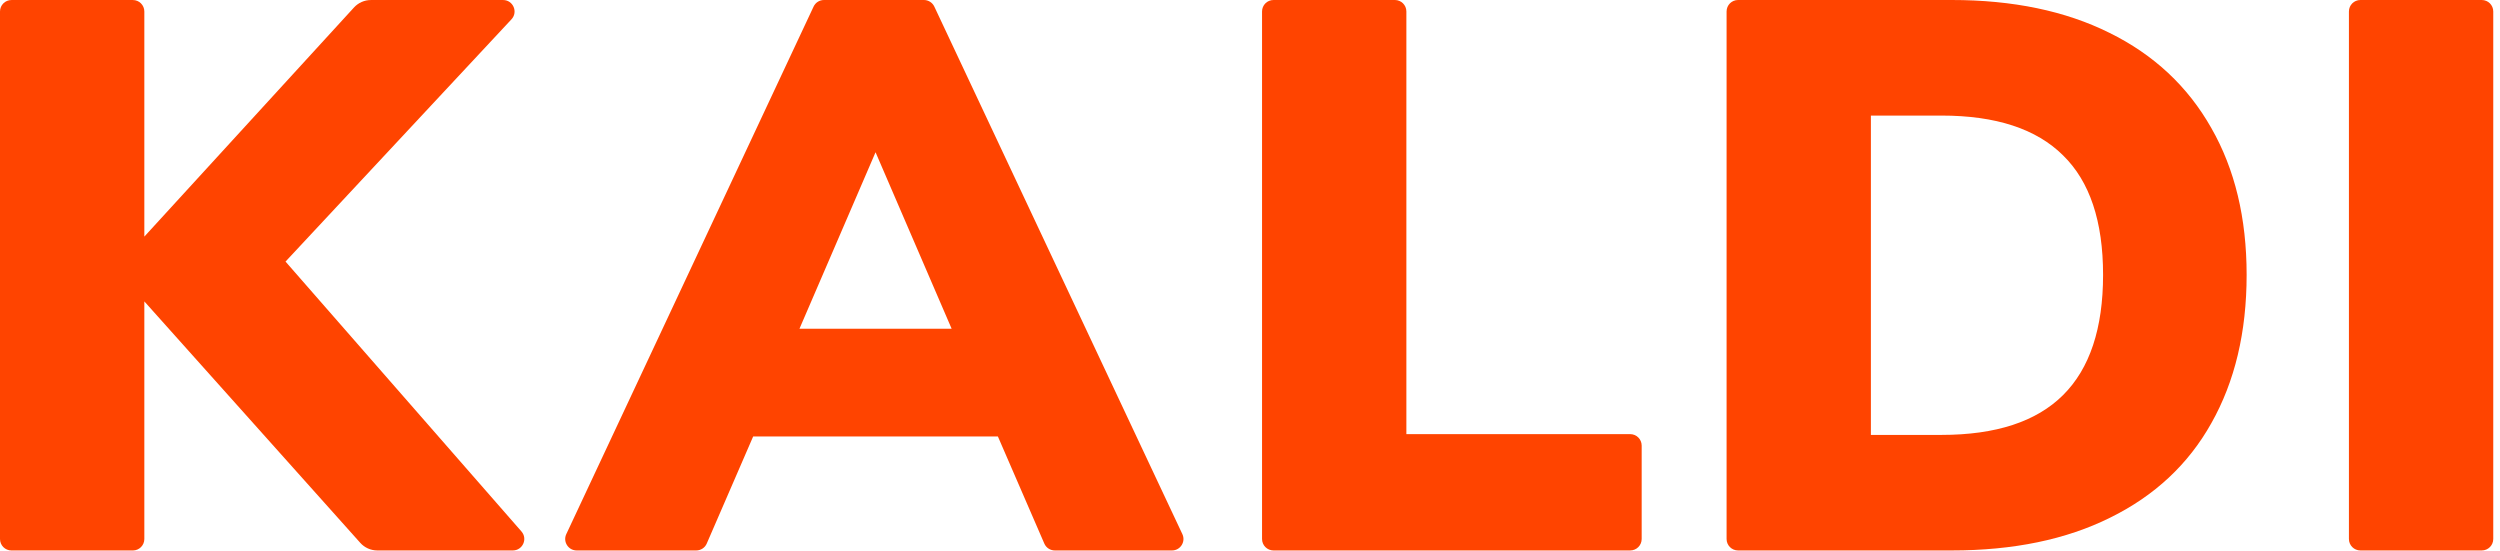
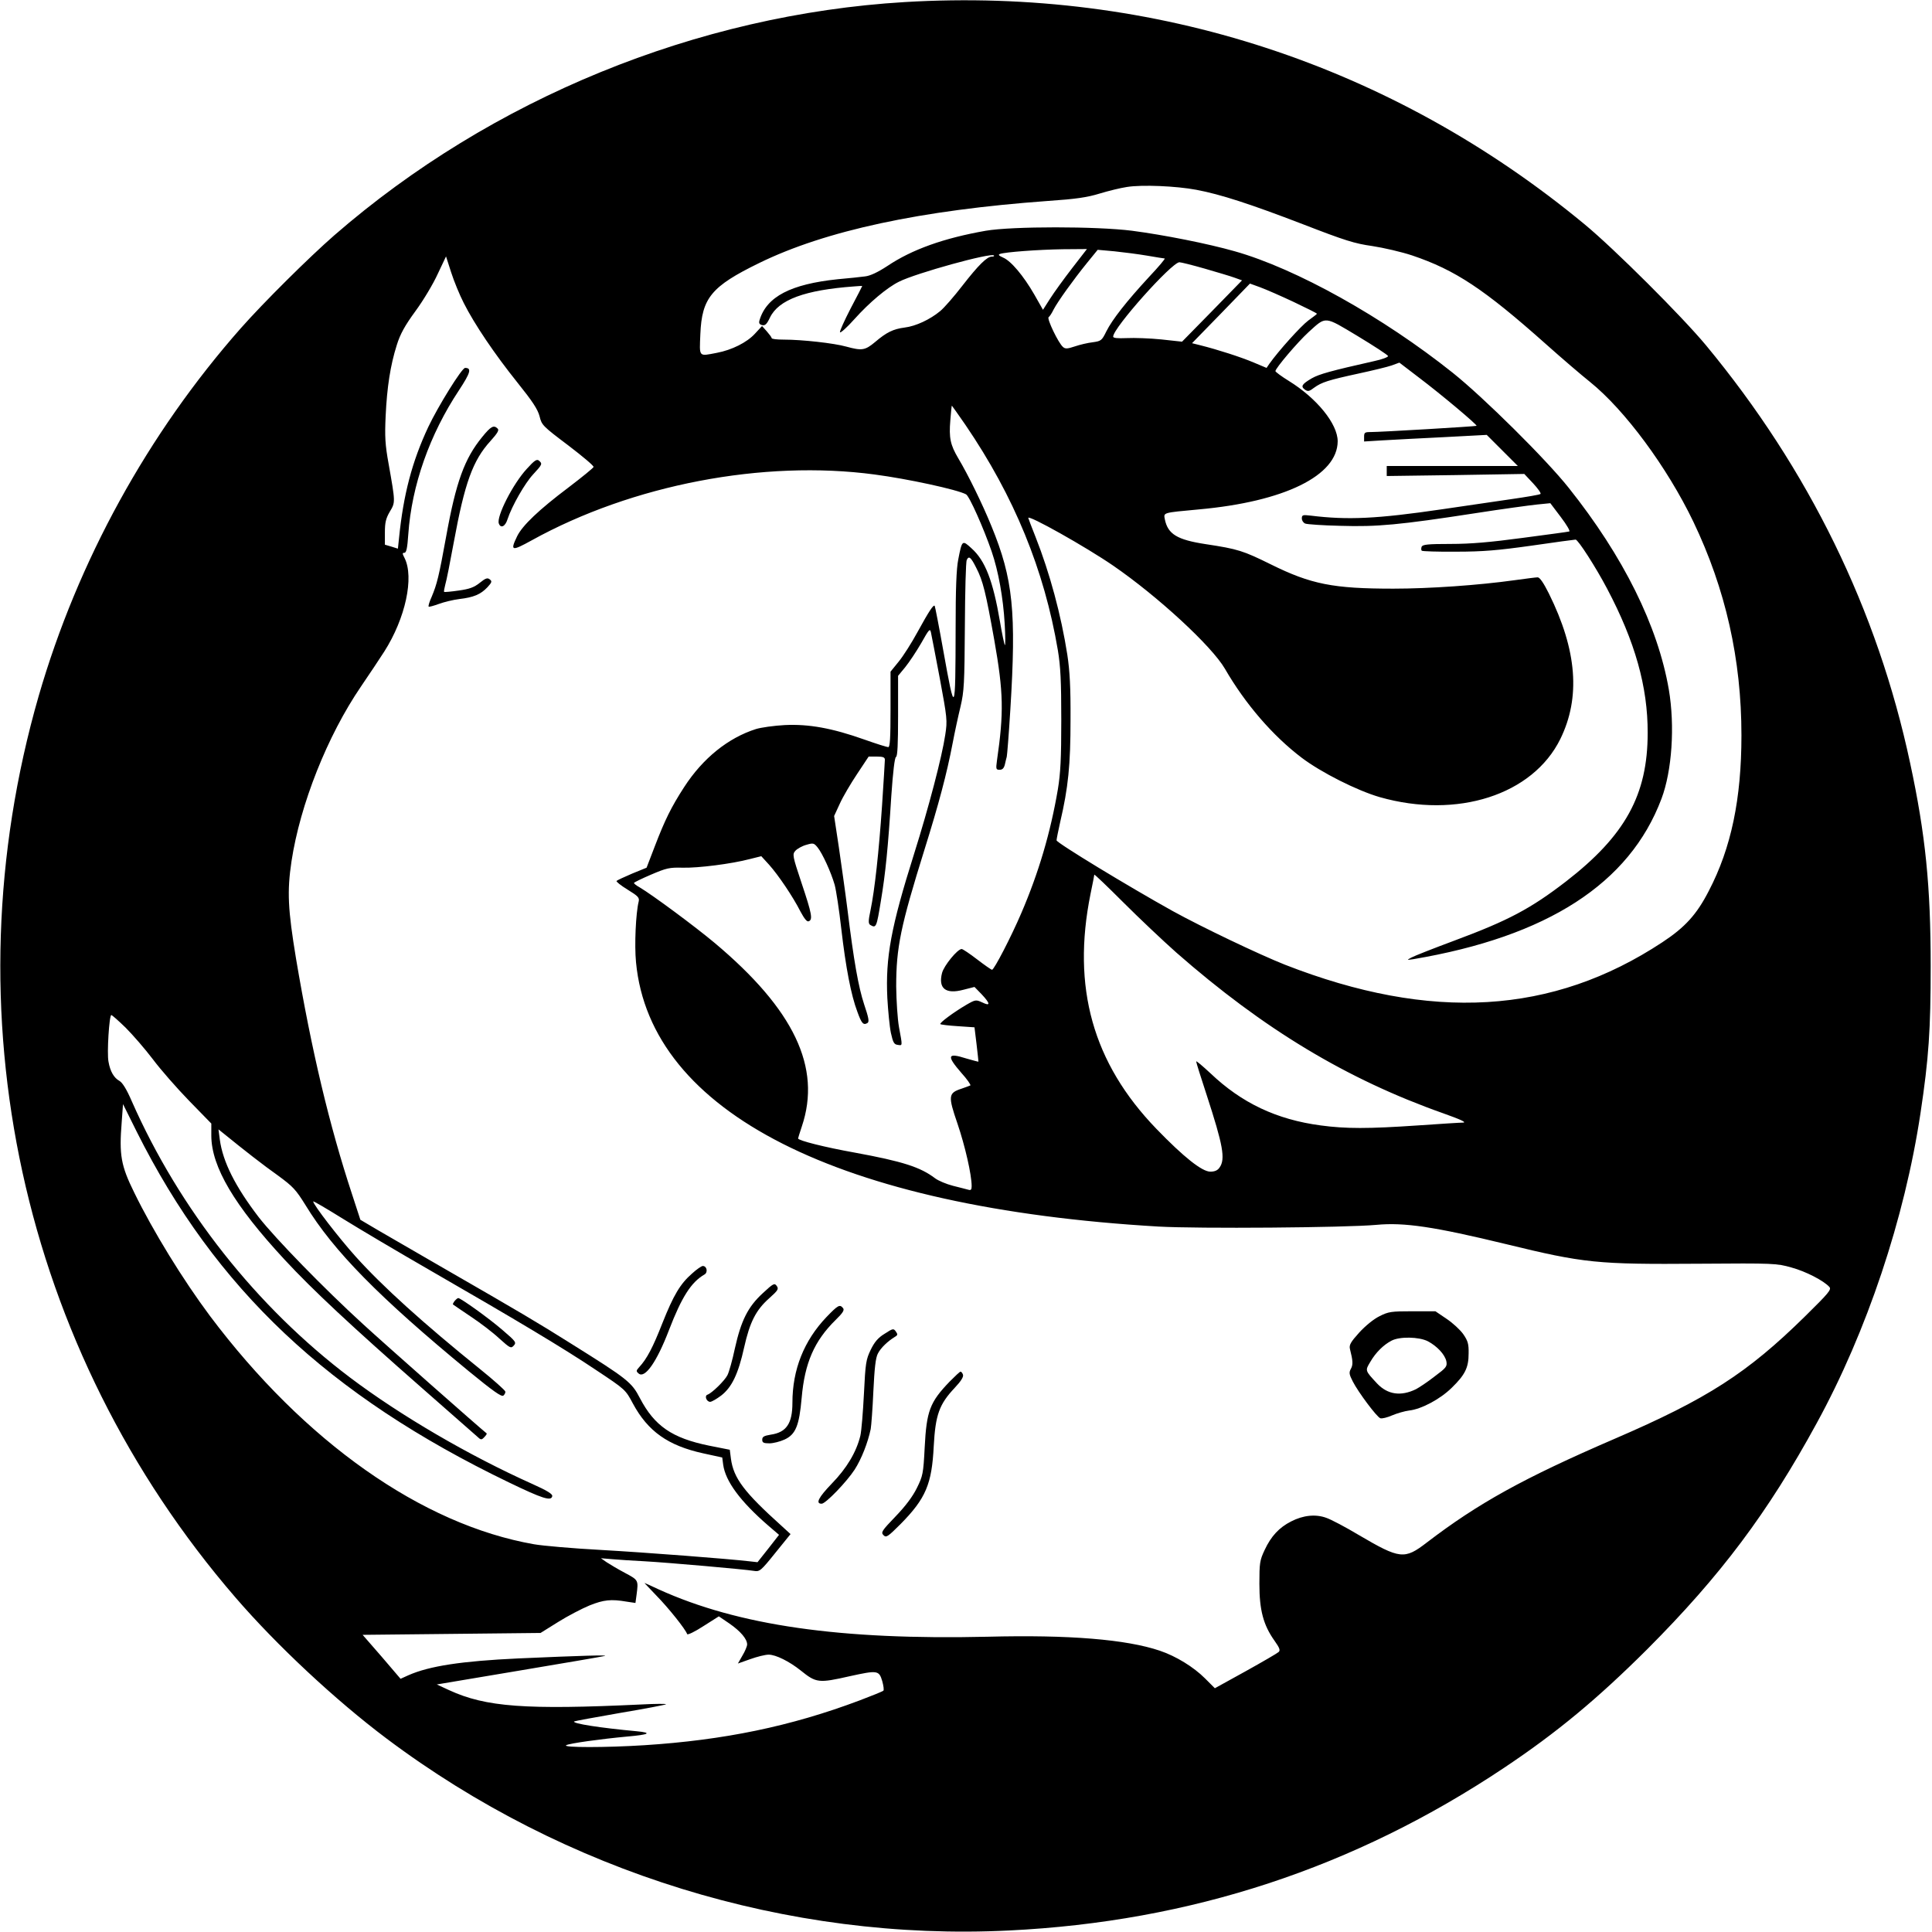
- <svg xmlns="http://www.w3.org/2000/svg" xmlns:xlink="http://www.w3.org/1999/xlink" viewBox="0 0 109 24">
-   <g transform="translate(-1470)">
-     <g style="mix-blend-mode:normal" transform="translate(1470)" fill="#f40">
-       <use xlink:href="#b" style="mix-blend-mode:normal" />
-       <use xlink:href="#c" style="mix-blend-mode:normal" />
-       <use xlink:href="#d" style="mix-blend-mode:normal" />
-       <use xlink:href="#e" style="mix-blend-mode:normal" />
-       <use xlink:href="#f" style="mix-blend-mode:normal" />
-     </g>
+ <svg xmlns="http://www.w3.org/2000/svg" version="1.0" width="1024pt" height="1024pt" viewBox="0 0 1024 1024" preserveAspectRatio="xMidYMid meet">
+   <g transform="translate(0,1024) scale(0.1,-0.1)" fill="#000000" stroke="none">
+     <path d="M4795 10229 c-1100 -66 -2190 -512 -3023 -1236 -134 -117 -374 -355 -496 -493 -493 -559 -864 -1234 -1071 -1949 -483 -1676 -94 -3461 1043 -4778 219 -254 530 -544 800 -747 945 -710 2129 -1076 3300 -1018 964 47 1830 332 2625 863 280 187 494 365 758 628 388 389 639 723 898 1198 266 486 466 1085 550 1643 44 292 54 443 54 780 0 422 -27 695 -109 1076 -173 811 -537 1556 -1082 2214 -127 153 -486 511 -642 640 -1022 846 -2282 1258 -3605 1179z m1546 -995 c128 -24 285 -75 566 -183 222 -86 273 -102 366 -115 59 -9 155 -31 212 -50 228 -77 380 -177 710 -471 83 -74 188 -164 232 -199 185 -149 409 -452 548 -741 171 -357 255 -730 255 -1132 0 -337 -54 -597 -173 -825 -64 -125 -126 -193 -246 -272 -582 -384 -1226 -422 -2001 -119 -136 54 -438 198 -594 284 -234 130 -616 362 -616 375 0 7 9 51 19 96 43 183 55 304 55 543 1 171 -4 259 -17 345 -33 211 -93 433 -168 623 -21 53 -39 100 -39 102 0 18 306 -154 450 -253 237 -163 522 -426 592 -546 108 -187 254 -356 407 -472 103 -78 293 -174 414 -209 411 -117 811 12 957 308 108 220 89 470 -61 772 -28 56 -48 85 -59 85 -9 0 -63 -7 -121 -15 -193 -27 -453 -45 -644 -45 -319 0 -436 23 -650 129 -146 72 -173 81 -345 107 -151 23 -200 53 -216 131 -7 37 -14 35 180 53 454 41 735 179 736 361 0 92 -110 228 -259 320 -39 24 -71 48 -71 52 0 15 117 153 176 207 94 85 81 86 261 -22 86 -52 158 -99 160 -105 2 -5 -31 -18 -74 -27 -231 -52 -291 -69 -330 -91 -53 -31 -60 -43 -37 -60 16 -11 23 -10 49 10 40 29 74 40 235 75 74 16 153 35 176 43 l41 15 102 -78 c118 -89 312 -252 307 -257 -3 -3 -506 -33 -563 -33 -29 0 -33 -3 -33 -25 l0 -25 98 6 c53 3 199 11 325 17 l227 12 82 -82 83 -83 -348 0 -347 0 0 -26 0 -27 365 5 364 6 47 -50 c25 -27 43 -52 39 -56 -3 -4 -75 -16 -158 -28 -84 -12 -246 -36 -362 -53 -347 -51 -502 -58 -697 -34 -43 5 -48 4 -48 -15 0 -11 8 -23 18 -27 9 -4 94 -10 187 -12 194 -6 313 5 715 67 141 22 288 42 327 46 l70 7 56 -74 c31 -41 51 -75 44 -76 -7 -2 -118 -17 -247 -34 -172 -23 -274 -32 -382 -32 -120 0 -148 -3 -153 -15 -3 -8 -3 -18 1 -21 3 -3 85 -6 182 -5 142 0 222 7 400 32 123 18 228 32 233 32 13 0 107 -146 167 -260 148 -280 216 -521 215 -765 0 -328 -119 -544 -433 -787 -187 -144 -305 -207 -593 -314 -110 -41 -212 -81 -226 -89 -26 -14 -26 -14 9 -9 711 120 1147 401 1316 850 56 148 72 386 39 580 -58 336 -240 704 -531 1069 -120 151 -450 478 -614 609 -371 296 -830 552 -1155 644 -144 41 -377 87 -545 109 -190 24 -634 24 -775 0 -222 -39 -391 -99 -522 -187 -52 -34 -91 -52 -118 -55 -22 -3 -87 -10 -145 -15 -249 -26 -376 -92 -414 -216 -5 -16 -2 -23 13 -27 16 -4 25 4 42 40 46 95 186 146 447 165 23 2 42 3 42 2 0 -1 -27 -54 -61 -118 -33 -64 -59 -121 -57 -127 2 -6 37 25 77 70 79 88 173 167 236 198 89 45 487 155 503 139 3 -4 -2 -6 -11 -6 -26 0 -72 -46 -156 -154 -44 -57 -97 -118 -118 -135 -53 -44 -129 -80 -188 -87 -61 -8 -96 -25 -157 -77 -53 -44 -69 -47 -153 -24 -64 18 -233 37 -332 37 -35 0 -63 3 -63 8 0 4 -12 20 -26 36 l-25 28 -38 -41 c-42 -46 -122 -86 -201 -101 -99 -19 -93 -25 -88 99 8 192 58 253 312 377 352 172 856 280 1531 329 148 10 208 19 273 39 46 14 111 30 145 35 80 13 262 5 368 -15z m-659 -416 c-44 -57 -96 -129 -117 -162 l-37 -58 -46 81 c-57 99 -124 179 -166 196 -22 10 -27 15 -16 19 27 10 203 23 333 25 l128 1 -79 -102z m398 67 c47 -8 89 -15 93 -15 5 0 -32 -44 -82 -97 -121 -131 -196 -227 -227 -289 -24 -49 -28 -52 -72 -58 -26 -3 -69 -13 -95 -22 -39 -13 -51 -14 -63 -3 -24 20 -87 151 -76 158 5 3 17 21 26 40 23 44 105 158 177 247 l57 70 89 -8 c48 -5 126 -15 173 -23z m-3622 -251 c57 -113 163 -270 284 -421 81 -101 108 -142 118 -180 11 -46 17 -52 151 -153 76 -58 137 -109 135 -115 -1 -5 -61 -54 -132 -108 -158 -119 -245 -202 -273 -259 -38 -79 -30 -81 77 -22 533 295 1228 428 1818 349 175 -23 438 -80 484 -105 18 -9 94 -181 136 -303 36 -105 61 -246 69 -382 4 -66 4 -117 1 -114 -3 3 -15 59 -26 125 -37 216 -78 323 -151 388 -49 45 -50 44 -70 -59 -10 -49 -14 -157 -14 -365 -1 -462 -3 -466 -65 -120 -23 129 -44 237 -46 239 -7 7 -30 -28 -91 -139 -31 -57 -76 -128 -100 -157 l-43 -53 0 -200 c0 -153 -3 -200 -12 -200 -7 0 -64 18 -126 40 -172 61 -295 83 -422 77 -58 -3 -127 -13 -153 -21 -148 -47 -282 -155 -381 -308 -68 -105 -102 -174 -156 -315 l-43 -112 -76 -31 c-42 -18 -79 -35 -83 -39 -4 -3 22 -24 58 -46 57 -35 64 -43 59 -64 -15 -60 -23 -230 -14 -321 75 -796 1074 -1302 2769 -1401 210 -12 991 -6 1155 9 148 14 307 -10 687 -102 414 -101 482 -108 1023 -104 399 3 412 2 490 -20 77 -21 171 -70 201 -103 12 -14 -2 -31 -129 -156 -306 -301 -518 -437 -1007 -648 -487 -210 -726 -343 -998 -551 -118 -91 -142 -88 -360 40 -70 42 -148 83 -172 91 -57 21 -123 14 -187 -19 -63 -32 -106 -78 -140 -151 -26 -55 -28 -69 -28 -180 0 -139 21 -218 80 -301 27 -38 32 -51 22 -60 -6 -6 -85 -52 -175 -102 l-163 -90 -52 52 c-61 61 -154 118 -240 147 -178 60 -481 85 -912 74 -780 -18 -1321 59 -1744 251 -40 19 -74 34 -75 34 -1 0 28 -30 64 -68 62 -63 154 -178 162 -203 2 -6 40 12 86 42 l82 52 56 -38 c59 -41 94 -82 94 -111 0 -9 -11 -36 -25 -59 l-24 -42 65 23 c36 13 80 24 98 24 38 0 110 -36 170 -84 82 -66 94 -68 261 -30 146 32 154 31 171 -26 7 -25 10 -48 6 -51 -4 -4 -61 -27 -127 -52 -364 -137 -718 -210 -1140 -237 -204 -13 -436 -13 -414 0 17 10 184 33 324 46 116 10 134 20 50 28 -195 18 -343 41 -332 52 2 2 111 22 243 45 131 22 241 43 244 46 3 3 -56 3 -130 -1 -614 -29 -825 -14 -1020 76 l-65 30 435 73 c239 40 444 75 455 78 22 6 -116 2 -458 -13 -300 -14 -471 -40 -582 -89 l-42 -19 -100 117 -101 116 472 5 471 5 93 58 c51 32 126 71 167 88 75 30 114 34 196 20 l47 -7 6 44 c10 77 10 77 -61 115 -38 20 -81 46 -98 57 l-30 21 60 -5 c33 -3 110 -8 170 -11 126 -7 535 -43 581 -51 30 -5 36 -1 113 95 l81 100 -47 43 c-199 179 -255 253 -269 357 l-6 47 -111 22 c-195 40 -288 104 -365 251 -44 85 -64 101 -366 290 -178 112 -266 164 -681 403 -137 79 -292 169 -342 198 l-93 55 -44 135 c-120 364 -214 758 -297 1249 -43 261 -48 356 -24 516 46 302 190 665 368 926 45 66 101 150 124 186 112 176 159 393 107 496 -12 23 -12 27 -1 27 11 0 16 25 21 98 18 259 113 529 269 764 61 93 68 118 32 118 -17 0 -143 -203 -195 -313 -86 -183 -132 -359 -155 -588 l-6 -57 -35 11 -34 10 0 65 c0 52 5 74 26 110 30 50 30 48 -6 252 -19 104 -21 147 -16 255 7 152 25 269 59 376 18 58 42 102 99 180 42 57 95 146 118 197 l44 93 27 -84 c15 -47 45 -120 67 -163z m3928 182 c65 -19 137 -40 158 -48 l39 -14 -159 -163 -159 -162 -110 12 c-60 6 -142 9 -182 7 -52 -2 -73 0 -73 8 0 46 310 393 351 394 8 0 69 -15 135 -34z m472 -177 c67 -32 122 -59 122 -62 0 -2 -21 -18 -46 -36 -39 -29 -157 -160 -206 -229 l-15 -22 -69 29 c-66 28 -190 68 -282 91 l-44 11 154 158 153 158 55 -20 c30 -11 110 -46 178 -78z m-1741 -651 c259 -380 418 -769 490 -1195 14 -85 18 -163 18 -368 0 -205 -4 -283 -18 -368 -39 -230 -102 -443 -194 -657 -53 -124 -144 -300 -155 -300 -4 0 -40 25 -79 55 -39 30 -76 55 -82 55 -22 0 -94 -88 -104 -127 -21 -82 19 -114 113 -89 l59 15 38 -39 c46 -49 48 -65 3 -43 -33 15 -36 15 -83 -12 -70 -41 -145 -97 -139 -103 3 -3 45 -8 93 -11 l88 -6 11 -90 c6 -49 10 -91 10 -92 -1 -1 -30 7 -65 17 -100 32 -105 15 -26 -76 31 -34 52 -65 48 -67 -5 -2 -25 -10 -46 -17 -71 -23 -73 -38 -22 -186 40 -118 75 -270 75 -331 0 -18 -4 -23 -17 -19 -10 3 -47 12 -82 21 -35 9 -78 27 -95 40 -78 59 -170 89 -426 136 -157 28 -300 64 -300 75 0 2 9 31 20 64 105 312 -41 619 -463 973 -104 87 -328 253 -397 294 -17 9 -30 20 -30 23 0 3 41 23 90 44 82 35 98 39 168 37 83 -2 258 20 357 46 l60 15 42 -46 c48 -54 125 -167 166 -248 20 -37 34 -55 43 -51 23 8 17 40 -37 201 -49 147 -50 154 -33 173 9 10 35 25 57 31 37 11 41 10 60 -13 26 -32 71 -130 91 -199 8 -30 24 -135 35 -233 24 -207 52 -352 85 -439 23 -64 32 -73 54 -60 10 7 6 28 -18 99 -30 92 -54 224 -89 508 -11 88 -32 234 -45 325 l-25 165 30 65 c16 36 58 107 92 158 l61 92 43 0 c34 0 43 -4 43 -17 0 -10 -7 -119 -15 -243 -17 -248 -39 -448 -61 -554 -12 -56 -12 -71 -2 -78 32 -19 34 -14 57 128 24 143 38 281 55 554 9 130 18 206 25 208 8 3 11 69 11 217 l0 213 38 46 c21 26 59 83 85 128 40 71 46 79 51 57 3 -13 24 -123 47 -244 39 -211 41 -223 29 -300 -17 -115 -88 -386 -165 -630 -123 -390 -152 -549 -142 -764 4 -69 12 -153 19 -186 11 -50 17 -61 36 -63 26 -4 26 -9 7 93 -8 44 -14 141 -15 216 0 207 23 319 150 726 76 243 118 401 149 563 11 58 30 146 42 195 19 82 21 120 23 425 1 184 5 343 10 352 11 24 22 15 50 -41 36 -69 51 -132 96 -384 49 -278 51 -383 14 -639 -6 -44 -5 -48 14 -48 15 0 23 8 28 28 3 15 8 33 10 41 2 7 11 120 19 250 32 518 15 692 -100 972 -47 116 -124 273 -176 360 -42 71 -50 108 -42 202 3 42 7 77 8 77 1 0 33 -46 72 -102z m1118 -2797 c463 -406 903 -671 1415 -852 90 -32 125 -48 105 -49 -16 0 -124 -7 -240 -15 -263 -18 -382 -18 -515 0 -234 31 -419 119 -584 276 -42 39 -76 68 -76 63 0 -5 25 -85 56 -179 86 -264 100 -338 68 -383 -10 -15 -25 -22 -49 -22 -44 0 -141 77 -286 227 -337 349 -449 750 -349 1245 11 53 20 99 20 102 0 4 69 -62 153 -146 84 -84 211 -204 282 -267z m-5569 -398 c38 -38 103 -113 144 -167 41 -55 128 -154 192 -220 l118 -121 0 -65 c1 -165 122 -369 388 -656 148 -160 356 -354 732 -684 146 -128 275 -242 288 -253 21 -20 24 -20 39 -4 9 9 15 18 12 20 -31 24 -542 475 -654 578 -206 188 -466 455 -554 568 -124 162 -190 293 -206 411 l-7 54 30 -24 c102 -83 208 -166 286 -221 79 -58 94 -74 145 -156 148 -243 391 -490 866 -881 127 -104 173 -137 183 -129 7 6 12 16 10 22 -2 7 -61 60 -133 118 -300 242 -518 439 -660 597 -89 99 -224 274 -225 292 0 4 71 -38 158 -92 87 -54 293 -176 458 -271 453 -261 713 -416 884 -531 155 -103 155 -103 195 -178 79 -146 185 -222 372 -263 l101 -22 5 -38 c12 -88 91 -195 239 -323 l57 -49 -57 -73 -57 -72 -45 5 c-112 13 -539 46 -785 60 -149 8 -308 22 -354 30 -595 104 -1217 543 -1718 1210 -144 193 -302 450 -402 655 -70 142 -80 198 -66 372 l7 96 73 -147 c418 -833 1014 -1396 1972 -1858 178 -86 225 -101 230 -73 3 11 -28 30 -104 64 -339 152 -700 363 -968 565 -495 374 -904 892 -1156 1463 -28 65 -50 100 -66 109 -29 16 -49 50 -58 102 -9 45 4 247 15 247 4 0 38 -30 76 -67z" />
+     <path d="M2555 7923 c-93 -114 -138 -237 -190 -525 -39 -215 -49 -254 -77 -321 -12 -26 -19 -50 -16 -52 2 -3 26 4 54 14 27 10 76 22 109 26 75 9 112 24 148 62 24 26 26 32 13 42 -12 10 -22 7 -53 -18 -30 -24 -54 -33 -112 -41 -41 -6 -75 -9 -77 -7 -2 2 1 19 6 38 6 19 26 120 45 224 58 316 101 435 195 538 37 41 46 57 38 65 -21 21 -36 13 -83 -45z" />
+     <path d="M2793 7756 c-75 -81 -163 -255 -149 -291 10 -27 34 -16 46 23 23 70 92 191 136 238 49 53 50 56 30 73 -11 9 -24 0 -63 -43z" />
+     <path d="M3668 3490 c-63 -55 -98 -114 -158 -265 -49 -125 -81 -187 -122 -231 -17 -19 -17 -22 -3 -34 33 -28 96 61 161 231 67 174 117 253 188 294 19 11 13 45 -9 45 -7 0 -33 -18 -57 -40z" />
+     <path d="M4042 3385 c-78 -72 -114 -144 -147 -292 -13 -62 -31 -125 -39 -141 -15 -30 -83 -96 -106 -104 -18 -6 -5 -38 14 -38 8 0 34 15 58 33 57 44 91 115 122 255 30 134 62 198 133 261 47 42 51 49 40 65 -12 17 -18 14 -75 -39z" />
+     <path d="M4381 3260 c-120 -126 -181 -279 -181 -455 0 -110 -32 -157 -115 -169 -36 -6 -45 -11 -45 -27 0 -15 7 -19 38 -19 20 0 56 9 80 20 59 27 78 73 91 221 16 185 67 302 180 413 39 38 48 53 39 63 -17 21 -26 16 -87 -47z" />
+     <path d="M7312 3264 c-31 -15 -75 -51 -108 -87 -46 -51 -54 -66 -49 -87 16 -63 17 -83 5 -105 -11 -20 -9 -30 10 -67 29 -57 127 -188 146 -195 9 -3 37 4 62 15 26 11 67 23 91 26 64 7 164 60 225 120 71 69 90 107 90 182 1 51 -4 67 -28 102 -16 23 -56 60 -89 82 l-59 40 -122 0 c-111 0 -127 -2 -174 -26z m256 -133 c49 -26 90 -70 98 -106 5 -28 0 -34 -63 -81 -37 -29 -81 -58 -98 -67 -80 -39 -150 -29 -206 30 -65 70 -64 68 -36 115 29 50 70 90 112 112 43 23 146 21 193 -3z" />
+     <path d="M4689 3171 c-35 -21 -54 -44 -74 -85 -25 -52 -28 -70 -36 -234 -5 -97 -13 -197 -19 -222 -21 -86 -72 -172 -152 -254 -70 -73 -87 -106 -53 -106 21 0 132 115 175 181 36 56 70 143 85 215 3 17 10 107 14 200 6 123 12 178 24 200 15 30 53 66 91 89 14 8 15 13 4 28 -12 17 -16 16 -59 -12z" />
+     <path d="M5034 2918 c-106 -110 -123 -156 -133 -350 -7 -139 -10 -151 -41 -214 -22 -45 -60 -96 -113 -151 -74 -77 -79 -85 -64 -100 14 -14 22 -9 91 60 133 135 165 211 175 412 9 166 29 222 111 309 34 36 48 59 44 70 -3 9 -9 16 -13 16 -4 0 -29 -24 -57 -52z" />
+     <path d="M2410 3345 c-7 -9 -11 -17 -9 -19 2 -2 45 -31 94 -64 50 -33 118 -85 151 -116 58 -52 62 -54 77 -38 15 17 11 22 -59 82 -70 61 -221 169 -235 170 -4 0 -12 -7 -19 -15z" />
  </g>
-   <defs>
-     <path id="b" d="M22.735 23.171c.283.323.053.829-.376.829h-5.907c-.285 0-.556-.121-.745-.333l-9.414-10.526v10.36c0 .276-.224.5-.5.5h-5.293c-.276 0-.5-.224-.5-.5v-23c0-.276.224-.5.5-.5h5.293c.276 0 .5.224.5.5v9.815l9.141-9.99c.19-.207.457-.325.738-.325h5.762c.437 0 .664.521.366.841l-9.851 10.563 10.287 11.767z" />
-     <path id="c" d="M45.991 24c-.199 0-.38-.118-.459-.301l-2.024-4.669h-10.67l-2.024 4.669c-.079.183-.259.301-.459.301h-5.212c-.366 0-.608-.381-.453-.712l10.782-23c.082-.176.259-.288.453-.288h4.358c.194 0 .37.112.453.287l10.815 23c.156.332-.086.713-.452.713h-5.108zm-11.135-9.668h6.635l-3.317-7.694-3.317 7.694z" />
-     <path id="d" d="M55.525 24c-.276 0-.5-.224-.5-.5v-23c0-.276.224-.5.5-.5h5.293c.276 0 .5.224.5.5v18.428h9.759c.276 0 .5.224.5.5v4.072c0 .276-.224.5-.5.5h-15.552z" />
-     <path id="e" d="M75.279.5c0-.276.224-.5.5-.5h9.315c2.667 0 4.959.477 6.874 1.43 1.938.953 3.42 2.338 4.446 4.153 1.026 1.793 1.539 3.926 1.539 6.4 0 2.496-.513 4.652-1.539 6.468-1.003 1.793-2.474 3.166-4.412 4.119-1.915.953-4.218 1.43-6.908 1.43h-9.315c-.276 0-.5-.224-.5-.5v-23zm9.37 18.462c2.371 0 4.138-.579 5.301-1.736 1.163-1.157 1.744-2.905 1.744-5.242 0-2.338-.581-4.074-1.744-5.209-1.163-1.157-2.93-1.736-5.301-1.736h-3.078v13.923h3.078z" />
-     <path id="f" d="M102.913 24c-.276 0-.5-.224-.5-.5v-23c0-.276.224-.5.5-.5h5.293c.276 0 .5.224.5.5v23c0 .276-.224.5-.5.5h-5.293z" />
-   </defs>
</svg>
